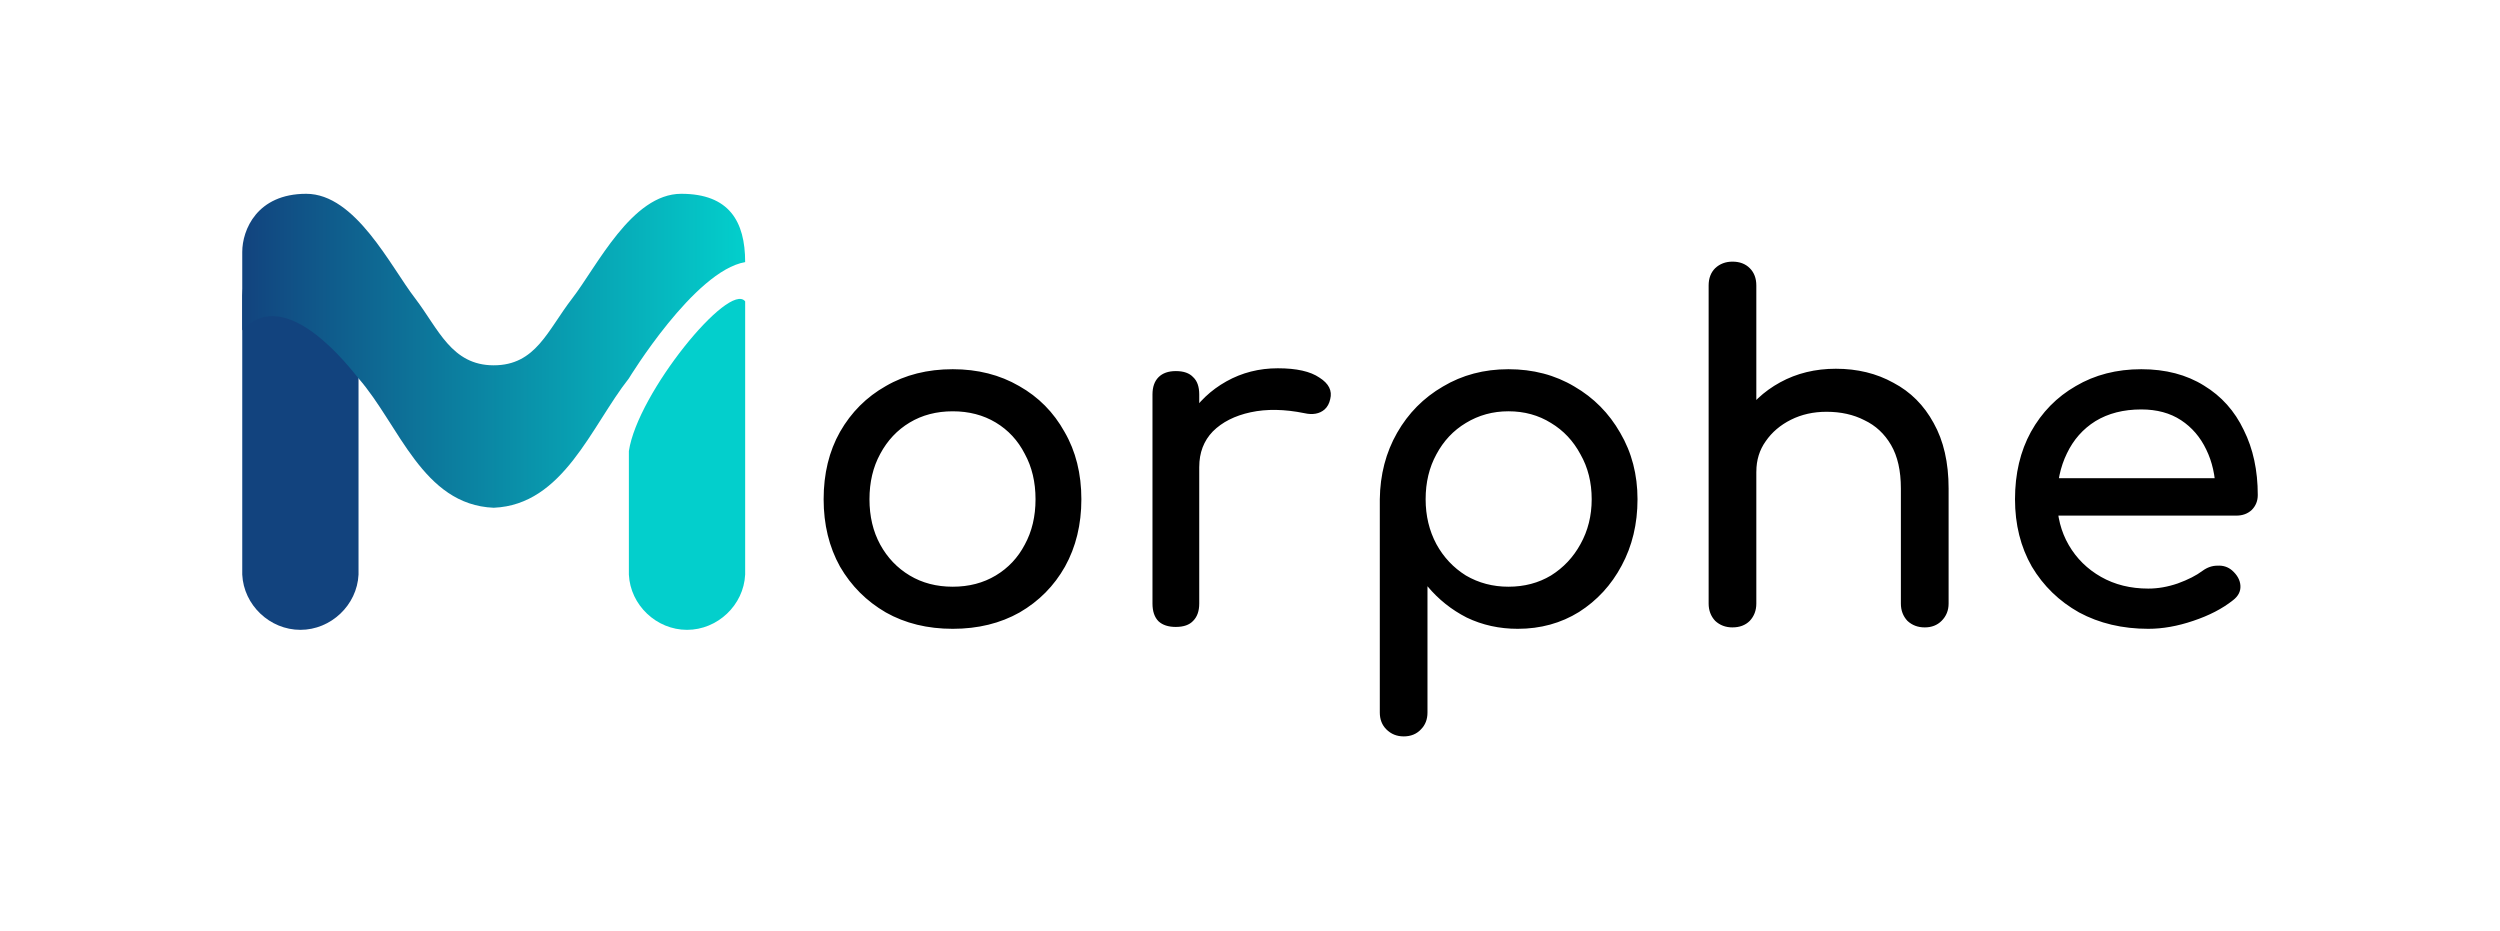
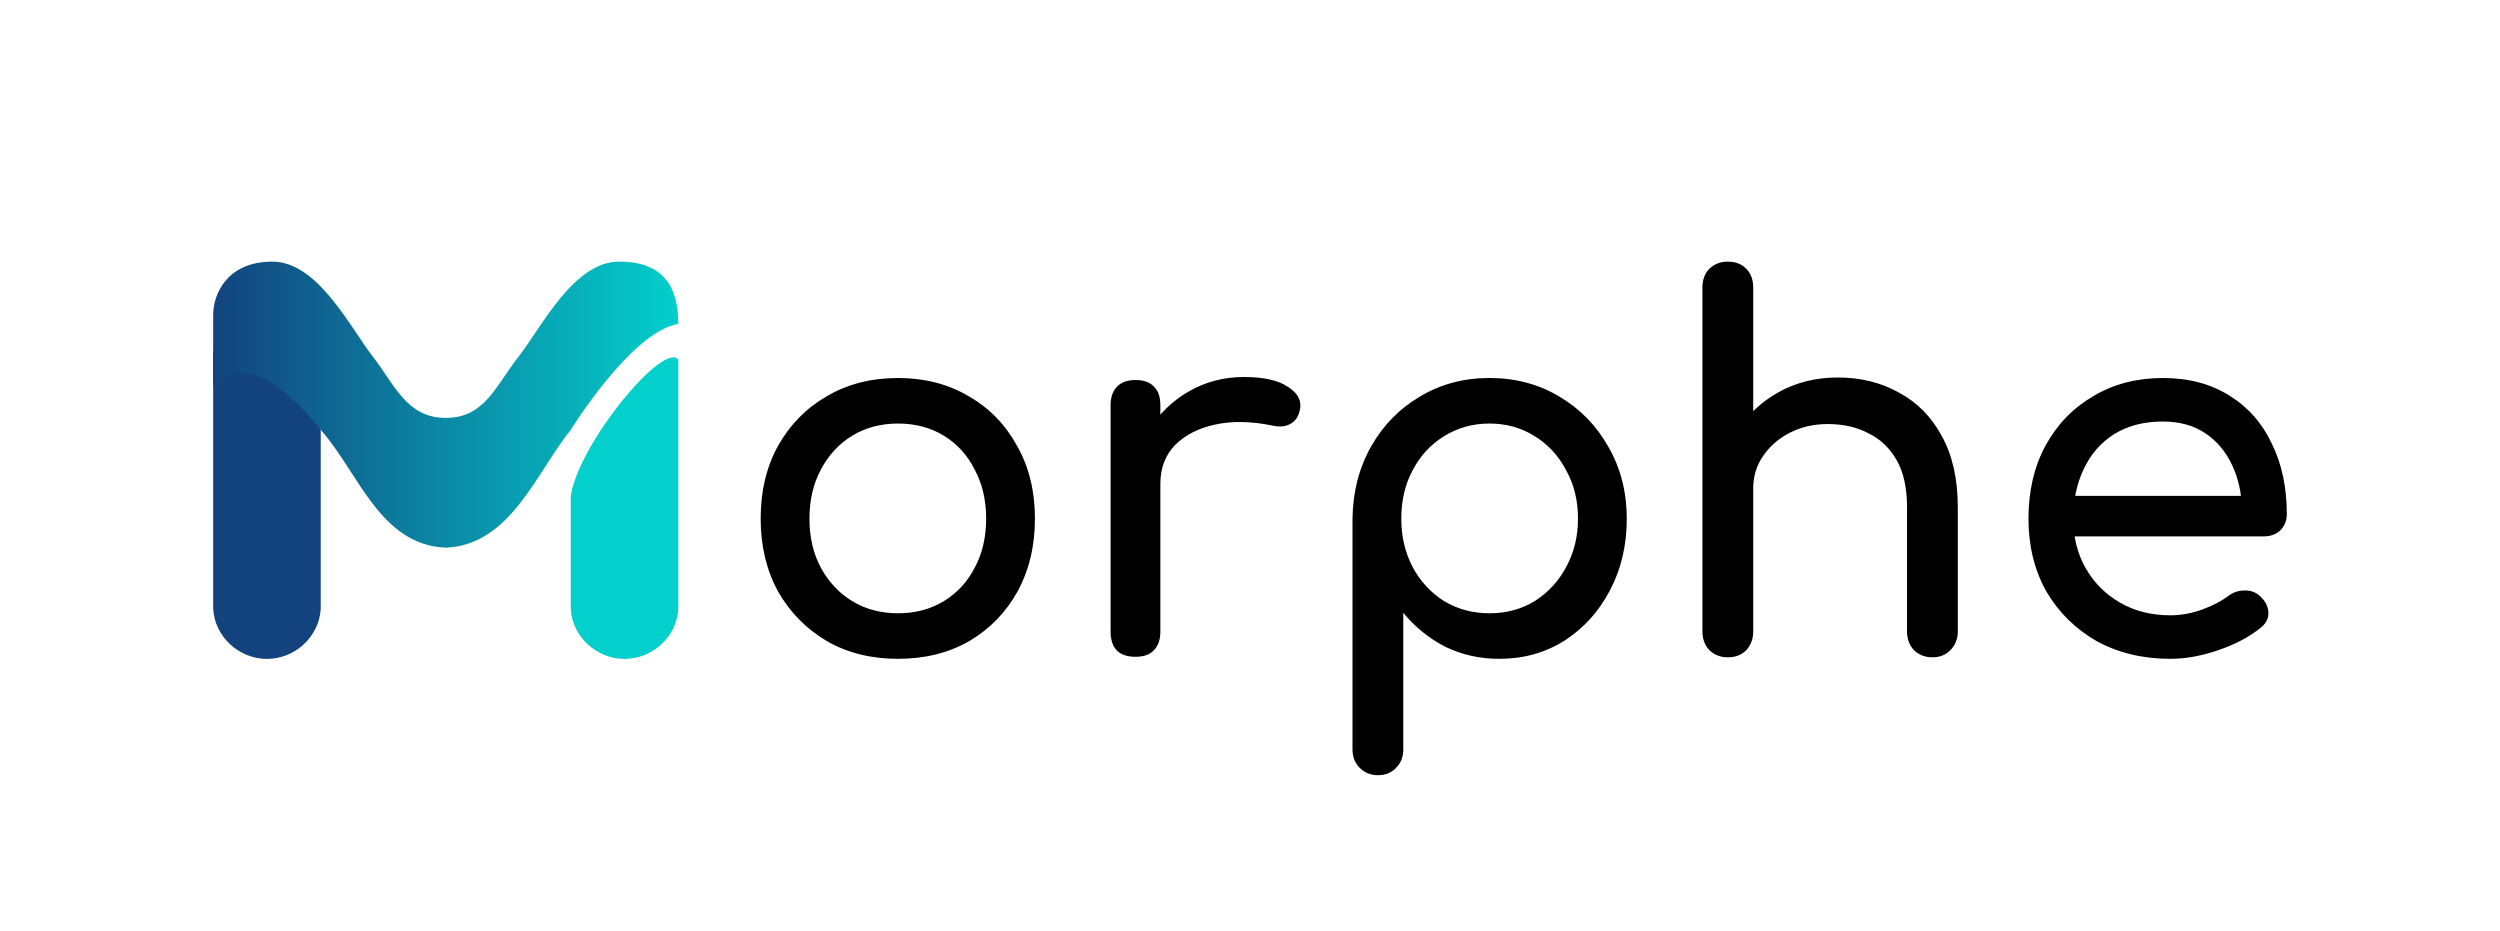
<svg xmlns="http://www.w3.org/2000/svg" width="516" height="192" viewBox="0 0 516 192">
  <defs>
    <linearGradient id="linearGradient2" x1="83" y1="216" x2="429" y2="216" gradientUnits="userSpaceOnUse">
      <stop offset="0" stop-color="#12437e" />
      <stop offset="1" stop-color="#03cfcc" />
    </linearGradient>
  </defs>
-   <g id="Letter" transform="matrix(0.3,0,0,0.3,25.1,7.6)">
+   <g id="Letter" transform="matrix(0.2774567,0,0,0.2733333,20.9711,24.48)">
    <path id="Left" d="M123,140 c-21,0 -39,17 -40,38 v192 c1,21 19,38 40,38 21,0 39,-17 40,-38 V178 c-1,-21 -19,-38 -40,-38 z" fill="#12437e" />
    <path id="Right" d="M349,285 v85 c1,21 19,38 40,38 21,0 39,-17 40,-38 V182 c-11,-14 -74,63 -80,103 z" fill="#03cfcc" />
    <path id="Middle" d="M127,108 c-34,0 -44,25 -44,40 v54 c30,-33 75,27 80,33 28,32 44,87 93,89 48,-2 67,-56 93,-89 0,0 45,-74 80,-80 0,-28 -11,-47 -44,-47 -34,0 -58,50 -75,72 -17,22 -25,46 -54,46 -29,0 -38,-25 -54,-46 -17,-22 -41,-72 -75,-72 z" fill="url(#linearGradient2)" />
  </g>
-   <g id="Text" transform="matrix(2.668933,0,0,2.668933,164.0143,41.05028)">
-     <path id="Morphe" d="M12.226,33.248 q -2.93,0 -5.173,-1.266 -2.243,-1.302 -3.545,-3.545 -1.266,-2.279 -1.266,-5.209 0,-2.966 1.266,-5.209 1.302,-2.279 3.545,-3.545 2.243,-1.302 5.173,-1.302 2.894,0 5.137,1.302 2.243,1.266 3.509,3.545 1.302,2.243 1.302,5.209 0,2.93 -1.266,5.209 -1.266,2.243 -3.509,3.545 -2.243,1.266 -5.173,1.266 z m 0,-3.256 q 1.881,0 3.328,-0.868 1.447,-0.868 2.243,-2.387 0.832,-1.519 0.832,-3.509 0,-1.99 -0.832,-3.509 -0.796,-1.555 -2.243,-2.424 -1.447,-0.868 -3.328,-0.868 -1.881,0 -3.328,0.868 -1.447,0.868 -2.279,2.424 -0.832,1.519 -0.832,3.509 0,1.99 0.832,3.509 0.832,1.519 2.279,2.387 1.447,0.868 3.328,0.868 z M 29.445,20.732 q 0,-2.17 1.049,-3.87 1.085,-1.736 2.894,-2.749 1.809,-1.013 3.979,-1.013 2.17,0 3.219,0.723 1.085,0.687 0.832,1.664 -0.109,0.506 -0.434,0.796 -0.289,0.253 -0.687,0.326 -0.398,0.072 -0.868,-0.036 -2.315,-0.47 -4.16,-0.072 -1.845,0.398 -2.93,1.483 -1.049,1.085 -1.049,2.749 z m 0.036,12.371 q -0.868,0 -1.338,-0.434 -0.47,-0.47 -0.47,-1.375 V 15.125 q 0,-0.868 0.47,-1.338 0.47,-0.47 1.338,-0.47 0.904,0 1.338,0.47 0.47,0.434 0.47,1.338 v 16.169 q 0,0.868 -0.47,1.338 -0.434,0.47 -1.338,0.47 z m 17.616,8.464 q -0.796,0 -1.338,-0.543 -0.506,-0.506 -0.506,-1.302 V 23.228 q 0.036,-2.858 1.338,-5.137 1.302,-2.279 3.545,-3.581 2.243,-1.338 5.064,-1.338 2.858,0 5.1,1.338 2.243,1.302 3.545,3.581 1.338,2.279 1.338,5.137 0,2.858 -1.23,5.137 -1.194,2.243 -3.292,3.581 -2.098,1.302 -4.739,1.302 -2.134,0 -3.943,-0.868 -1.772,-0.904 -3.039,-2.424 v 9.767 q 0,0.796 -0.506,1.302 -0.506,0.543 -1.338,0.543 z m 8.103,-11.575 q 1.845,0 3.292,-0.868 1.447,-0.904 2.279,-2.424 0.868,-1.555 0.868,-3.473 0,-1.953 -0.868,-3.473 -0.832,-1.555 -2.279,-2.424 -1.447,-0.904 -3.292,-0.904 -1.809,0 -3.292,0.904 -1.447,0.868 -2.279,2.424 -0.832,1.519 -0.832,3.473 0,1.917 0.832,3.473 0.832,1.519 2.279,2.424 1.483,0.868 3.292,0.868 z m 17.327,-4.088 q -0.796,0 -1.338,-0.506 -0.506,-0.543 -0.506,-1.338 V 6.697 q 0,-0.832 0.506,-1.338 0.543,-0.506 1.338,-0.506 0.832,0 1.338,0.506 0.506,0.506 0.506,1.338 v 17.363 q 0,0.796 -0.506,1.338 -0.506,0.506 -1.338,0.506 z m 14.867,7.235 q -0.796,0 -1.338,-0.506 -0.506,-0.543 -0.506,-1.338 v -8.899 q 0,-2.062 -0.76,-3.364 -0.76,-1.302 -2.062,-1.917 -1.266,-0.651 -2.93,-0.651 -1.519,0 -2.749,0.615 -1.23,0.615 -1.953,1.664 -0.723,1.013 -0.723,2.351 h -2.279 q 0,-2.279 1.085,-4.051 1.121,-1.809 3.039,-2.858 1.917,-1.049 4.305,-1.049 2.496,0 4.449,1.085 1.99,1.049 3.111,3.111 1.158,2.062 1.158,5.064 v 8.899 q 0,0.796 -0.543,1.338 -0.506,0.506 -1.302,0.506 z m -14.867,0 q -0.796,0 -1.338,-0.506 -0.506,-0.543 -0.506,-1.338 V 15.161 q 0,-0.832 0.506,-1.338 0.543,-0.506 1.338,-0.506 0.832,0 1.338,0.506 0.506,0.506 0.506,1.338 v 16.133 q 0,0.796 -0.506,1.338 -0.506,0.506 -1.338,0.506 z m 32.158,0.109 q -3.002,0 -5.354,-1.266 -2.315,-1.302 -3.653,-3.545 -1.302,-2.279 -1.302,-5.209 0,-2.966 1.23,-5.209 1.266,-2.279 3.473,-3.545 2.207,-1.302 5.064,-1.302 2.821,0 4.847,1.266 2.026,1.23 3.075,3.436 1.085,2.17 1.085,5.028 0,0.687 -0.47,1.158 -0.47,0.434 -1.194,0.434 H 96.907 v -2.894 h 14.469 l -1.483,1.013 q -0.036,-1.809 -0.723,-3.219 -0.687,-1.447 -1.953,-2.279 -1.266,-0.832 -3.075,-0.832 -2.062,0 -3.545,0.904 -1.447,0.904 -2.207,2.496 -0.76,1.555 -0.76,3.545 0,1.99 0.904,3.545 0.904,1.555 2.496,2.46 1.592,0.904 3.653,0.904 1.121,0 2.279,-0.398 1.194,-0.434 1.917,-0.977 0.543,-0.398 1.158,-0.398 0.651,-0.036 1.121,0.362 0.615,0.543 0.651,1.194 0.036,0.651 -0.579,1.121 -1.23,0.977 -3.075,1.592 -1.809,0.615 -3.473,0.615 z" fill="#000000" />
+   <g id="Text" transform="matrix(0.9215735,0,0,0.9215735,-2.078673,16.19545)">
+     <path id="Morphe" d="M203.386,129.979 q -9.03,0 -15.942,-3.966 -6.912,-4.08 -10.925,-11.105 -3.902,-7.139 -3.902,-16.318 0,-9.292 3.902,-16.318 4.013,-7.139 10.925,-11.105 6.912,-4.08 15.942,-4.08 8.919,0 15.831,4.08 6.912,3.966 10.814,11.105 4.013,7.026 4.013,16.318 0,9.179 -3.902,16.318 -3.902,7.026 -10.814,11.105 -6.912,3.966 -15.942,3.966 z m 0,-10.199 q 5.797,0 10.256,-2.72 4.459,-2.72 6.912,-7.479 2.564,-4.759 2.564,-10.992 0,-6.233 -2.564,-10.992 -2.453,-4.873 -6.912,-7.592 -4.459,-2.72 -10.256,-2.72 -5.797,0 -10.256,2.72 -4.459,2.72 -7.023,7.592 -2.564,4.759 -2.564,10.992 0,6.233 2.564,10.992 2.564,4.759 7.023,7.479 4.459,2.72 10.256,2.72 z M 256.452,90.77 q 0,-6.799 3.233,-12.125 3.344,-5.439 8.919,-8.612 5.574,-3.173 12.263,-3.173 6.689,0 9.922,2.266 3.344,2.153 2.564,5.213 -0.334,1.586 -1.338,2.493 -0.892,0.793 -2.118,1.02 -1.226,0.227 -2.676,-0.113 -7.135,-1.473 -12.821,-0.227 -5.686,1.247 -9.03,4.646 -3.233,3.4 -3.233,8.612 z m 0.111,38.756 q -2.676,0 -4.125,-1.36 -1.449,-1.473 -1.449,-4.306 V 73.205 q 0,-2.72 1.449,-4.193 1.449,-1.473 4.125,-1.473 2.787,0 4.125,1.473 1.449,1.36 1.449,4.193 v 50.654 q 0,2.72 -1.449,4.193 -1.338,1.473 -4.125,1.473 z m 54.292,26.517 q -2.453,0 -4.125,-1.7 -1.561,-1.587 -1.561,-4.08 V 98.589 q 0.111,-8.952 4.125,-16.092 4.013,-7.139 10.925,-11.219 6.912,-4.193 15.608,-4.193 8.807,0 15.719,4.193 6.912,4.08 10.925,11.219 4.125,7.139 4.125,16.092 0,8.952 -3.79,16.092 -3.679,7.026 -10.145,11.219 -6.466,4.08 -14.604,4.08 -6.577,0 -12.152,-2.72 -5.463,-2.833 -9.365,-7.593 v 30.597 q 0,2.493 -1.561,4.08 -1.561,1.7 -4.125,1.7 z m 24.972,-36.263 q 5.686,0 10.145,-2.72 4.459,-2.833 7.023,-7.592 2.676,-4.873 2.676,-10.879 0,-6.119 -2.676,-10.879 -2.564,-4.873 -7.023,-7.592 -4.459,-2.833 -10.145,-2.833 -5.574,0 -10.145,2.833 -4.459,2.72 -7.023,7.592 -2.564,4.759 -2.564,10.879 0,6.006 2.564,10.879 2.564,4.759 7.023,7.592 4.571,2.72 10.145,2.72 z m 53.4,-12.805 q -2.453,0 -4.125,-1.586 -1.561,-1.7 -1.561,-4.193 V 46.801 q 0,-2.606 1.561,-4.193 1.672,-1.586 4.125,-1.586 2.564,0 4.125,1.586 1.561,1.586 1.561,4.193 v 54.394 q 0,2.493 -1.561,4.193 -1.561,1.586 -4.125,1.586 z m 45.82,22.664 q -2.453,0 -4.125,-1.587 -1.561,-1.7 -1.561,-4.193 V 95.982 q 0,-6.459 -2.341,-10.539 -2.341,-4.08 -6.355,-6.006 -3.902,-2.04 -9.03,-2.04 -4.682,0 -8.473,1.926 -3.79,1.926 -6.02,5.213 -2.23,3.173 -2.23,7.366 h -7.023 q 0,-7.139 3.345,-12.692 3.456,-5.666 9.365,-8.952 5.909,-3.286 13.266,-3.286 7.692,0 13.712,3.4 6.132,3.286 9.588,9.746 3.567,6.459 3.567,15.865 v 27.877 q 0,2.493 -1.672,4.193 -1.561,1.587 -4.013,1.587 z m -45.82,0 q -2.453,0 -4.125,-1.587 -1.561,-1.7 -1.561,-4.193 V 73.318 q 0,-2.606 1.561,-4.193 1.672,-1.586 4.125,-1.586 2.564,0 4.125,1.586 1.561,1.586 1.561,4.193 v 50.541 q 0,2.493 -1.561,4.193 -1.561,1.587 -4.125,1.587 z m 99.108,0.34 q -9.253,0 -16.499,-3.966 -7.135,-4.08 -11.26,-11.105 -4.013,-7.139 -4.013,-16.318 0,-9.292 3.79,-16.318 3.902,-7.139 10.702,-11.105 6.801,-4.08 15.608,-4.08 8.696,0 14.939,3.966 6.243,3.853 9.476,10.765 3.345,6.799 3.345,15.752 0,2.153 -1.449,3.626 -1.449,1.36 -3.679,1.36 h -44.928 v -9.066 h 44.593 l -4.571,3.173 q -0.112,-5.666 -2.23,-10.086 -2.118,-4.533 -6.02,-7.139 -3.902,-2.606 -9.476,-2.606 -6.355,0 -10.925,2.833 -4.459,2.833 -6.8,7.819 -2.341,4.873 -2.341,11.105 0,6.233 2.787,11.105 2.787,4.873 7.692,7.706 4.905,2.833 11.26,2.833 3.456,0 7.023,-1.247 3.679,-1.36 5.909,-3.06 1.672,-1.247 3.567,-1.247 2.007,-0.113 3.456,1.133 1.895,1.7 2.007,3.74 0.112,2.04 -1.784,3.513 -3.79,3.06 -9.476,4.986 -5.574,1.926 -10.702,1.926 z" fill="#000000" />
  </g>
</svg>
